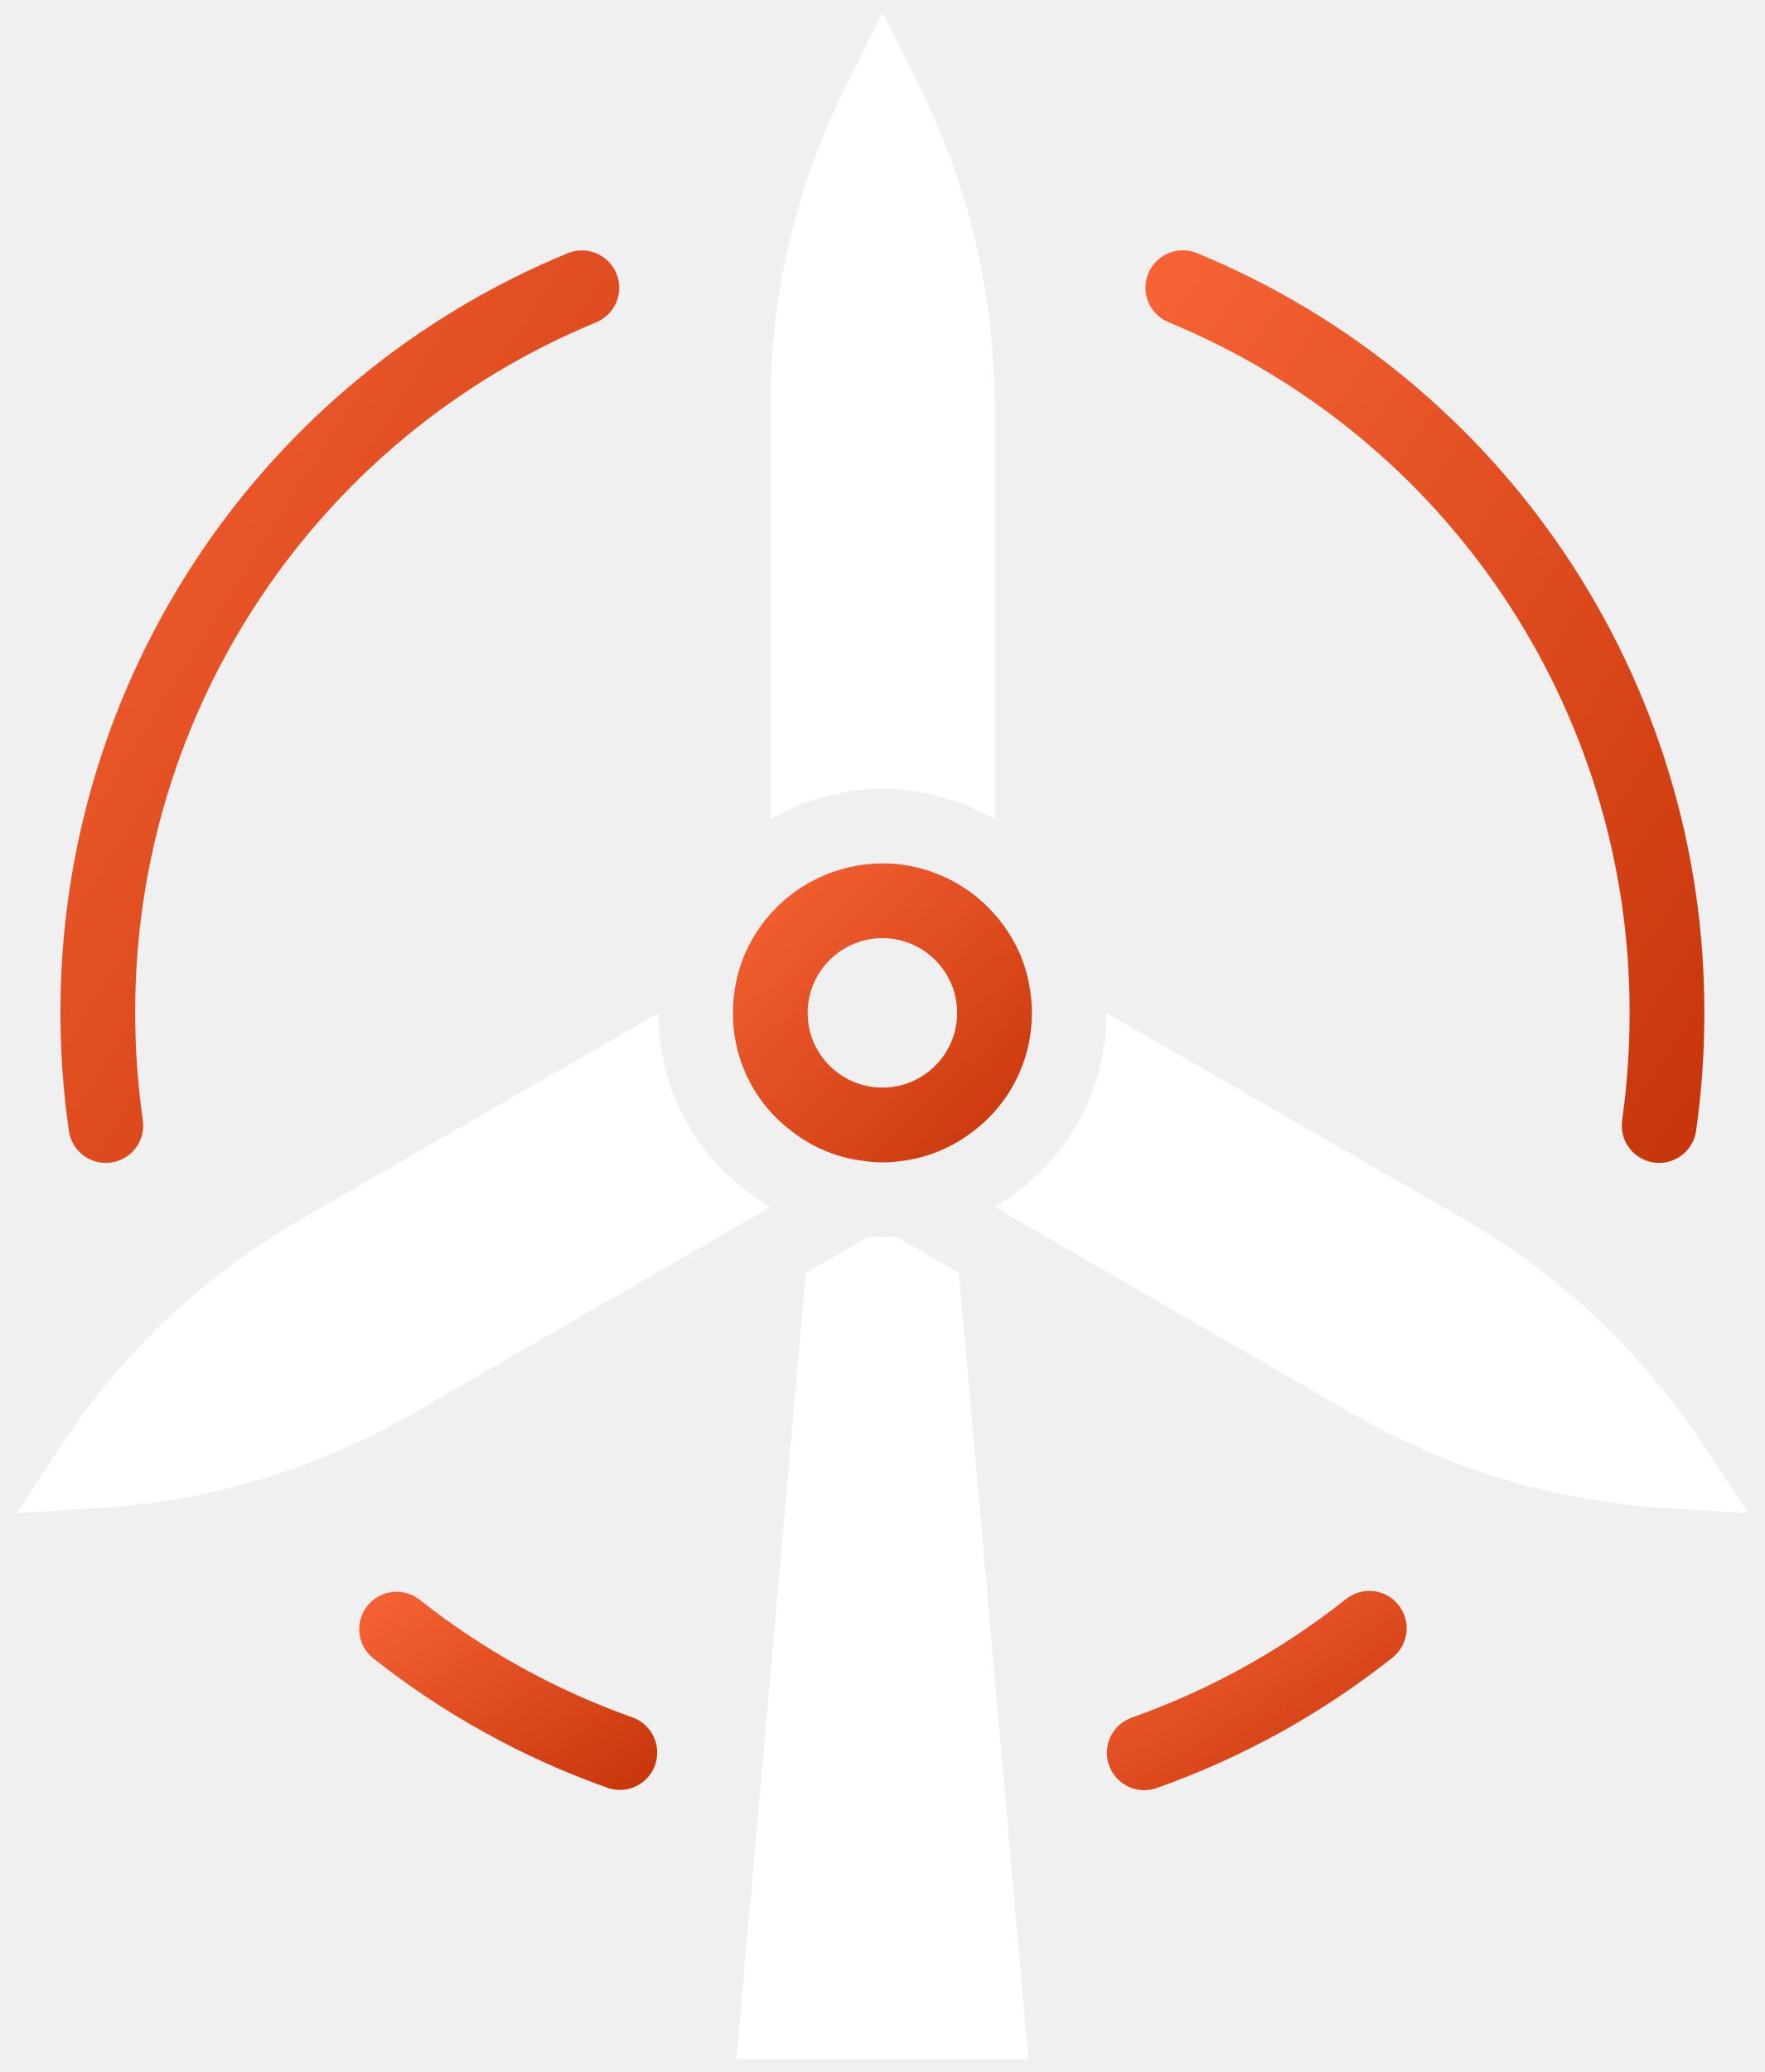
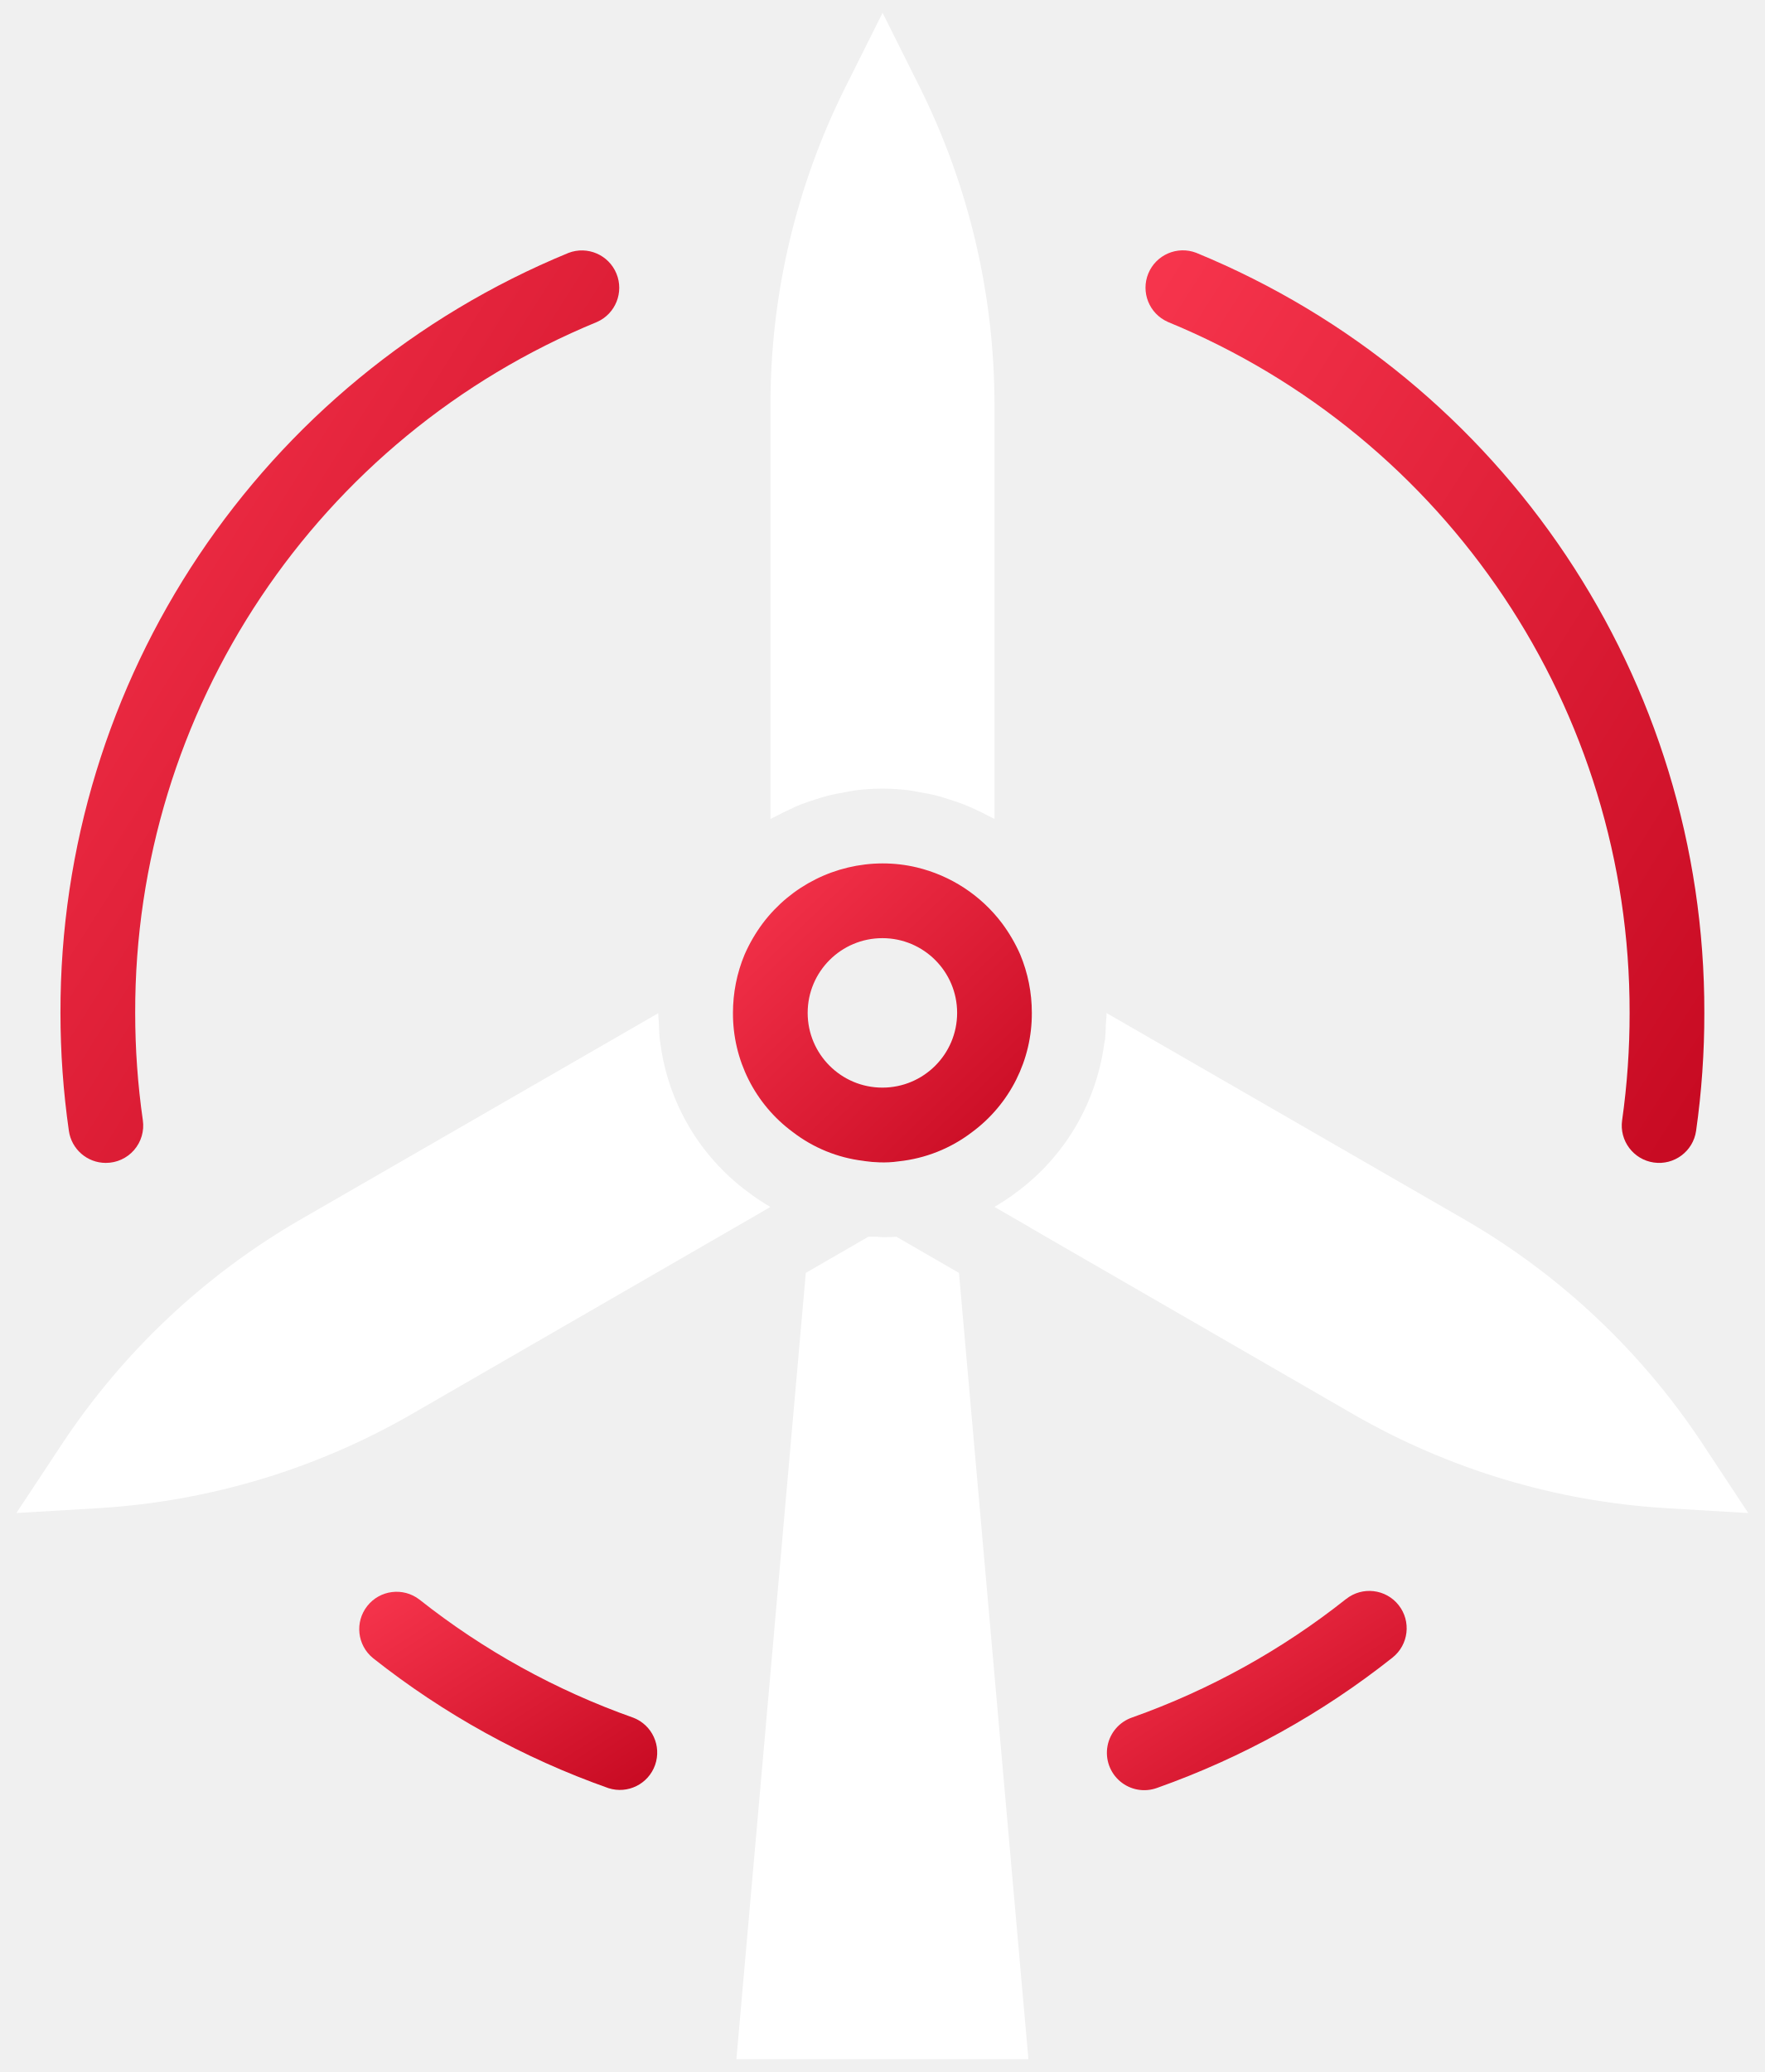
<svg xmlns="http://www.w3.org/2000/svg" width="69" height="81" viewBox="0 0 69 81" fill="none">
  <path d="M35.045 48.346C34.871 48.363 34.687 48.363 34.502 48.363C34.42 48.363 34.341 48.348 34.259 48.345C34.177 48.342 34.057 48.352 33.958 48.345L31.507 49.761L28.793 80.5H40.211L37.496 49.761L35.045 48.346Z" fill="white" />
  <path d="M29.112 37.32C28.812 38.041 28.659 38.815 28.659 39.596C28.65 41.432 29.518 43.163 30.996 44.253C31.797 44.87 32.749 45.259 33.752 45.38L33.82 45.391C34.005 45.418 34.192 45.434 34.379 45.439C34.632 45.449 34.886 45.437 35.136 45.4C36.177 45.291 37.168 44.898 38.001 44.263C39.483 43.171 40.354 41.437 40.345 39.596C40.346 38.812 40.191 38.034 39.889 37.31C39.698 36.878 39.459 36.468 39.177 36.09C38.353 34.999 37.175 34.228 35.846 33.909C35.406 33.804 34.954 33.752 34.502 33.753C32.665 33.759 30.935 34.624 29.827 36.09C29.543 36.471 29.303 36.884 29.112 37.32ZM34.502 36.675C36.115 36.675 37.424 37.983 37.424 39.596C37.424 41.21 36.115 42.518 34.502 42.518C32.889 42.518 31.58 41.21 31.58 39.596C31.58 37.983 32.889 36.675 34.502 36.675Z" fill="url(#paint0_linear_571_179)" />
  <path d="M40.272 47.987L52.922 55.291C56.643 57.434 60.808 58.688 65.093 58.955L68.357 59.148L66.559 56.426C64.189 52.841 61.021 49.853 57.303 47.697L43.267 39.603C43.267 39.75 43.247 39.896 43.24 40.041C43.232 40.238 43.229 40.436 43.207 40.626C43.2 40.689 43.182 40.751 43.173 40.815C42.862 43.123 41.631 45.208 39.761 46.597C39.481 46.808 39.187 47.004 38.884 47.181L40.275 47.983L40.272 47.987Z" fill="white" />
  <path d="M25.797 40.633C25.775 40.44 25.773 40.243 25.763 40.049C25.763 39.903 25.737 39.757 25.737 39.61L11.697 47.705C7.984 49.862 4.818 52.844 2.443 56.422L0.641 59.147L3.899 58.955C8.187 58.688 12.355 57.435 16.08 55.292L28.731 47.988L29.574 47.503L30.119 47.182C29.81 47.002 29.512 46.803 29.228 46.586C27.367 45.204 26.141 43.131 25.827 40.834C25.823 40.764 25.805 40.7 25.797 40.633Z" fill="white" />
  <path d="M31.317 31.447C31.52 31.368 31.726 31.301 31.935 31.235C32.071 31.195 32.207 31.148 32.345 31.113C32.579 31.053 32.816 31.009 33.054 30.967C33.173 30.946 33.291 30.919 33.41 30.902C34.134 30.805 34.868 30.805 35.593 30.902C35.713 30.919 35.83 30.946 35.947 30.967C36.187 31.006 36.424 31.05 36.659 31.113C36.796 31.148 36.93 31.193 37.065 31.235C37.276 31.3 37.483 31.368 37.688 31.449C37.833 31.503 37.962 31.564 38.099 31.626C38.294 31.713 38.484 31.807 38.672 31.909C38.741 31.947 38.818 31.974 38.884 32.014V15.786C38.878 11.495 37.88 7.263 35.97 3.422L34.509 0.5L33.048 3.422C31.128 7.266 30.128 11.504 30.126 15.801V32.016C30.196 31.974 30.273 31.947 30.343 31.907C30.528 31.808 30.717 31.716 30.908 31.628C31.038 31.563 31.177 31.503 31.317 31.447Z" fill="white" />
  <path d="M4.137 45.461C4.562 45.462 4.965 45.278 5.243 44.958C5.521 44.637 5.646 44.212 5.585 43.792C5.385 42.402 5.286 41 5.286 39.597C5.261 27.761 12.398 17.087 23.344 12.586C24.068 12.265 24.404 11.425 24.102 10.694C23.8 9.961 22.969 9.604 22.23 9.886C10.188 14.836 2.338 26.578 2.364 39.597C2.364 41.139 2.474 42.681 2.693 44.208C2.796 44.927 3.411 45.461 4.137 45.461Z" fill="url(#paint1_linear_571_179)" />
  <path d="M24.758 67.148C21.736 66.079 18.911 64.519 16.398 62.53C15.764 62.042 14.856 62.155 14.361 62.782C13.865 63.409 13.966 64.318 14.587 64.822C17.354 67.011 20.463 68.728 23.79 69.903C24.542 70.145 25.351 69.744 25.614 68.999C25.877 68.253 25.5 67.434 24.762 67.149L24.758 67.148Z" fill="url(#paint2_linear_571_179)" />
  <path d="M52.632 62.509C50.119 64.503 47.292 66.067 44.269 67.14C43.771 67.31 43.403 67.734 43.305 68.251C43.208 68.768 43.395 69.297 43.797 69.637C44.198 69.977 44.751 70.075 45.245 69.893C48.572 68.714 51.682 66.993 54.447 64.8C55.08 64.298 55.187 63.38 54.686 62.747C54.185 62.115 53.266 62.008 52.634 62.509H52.632Z" fill="url(#paint3_linear_571_179)" />
  <path d="M45.655 12.582C56.604 17.083 63.742 27.758 63.718 39.596C63.72 41 63.623 42.401 63.426 43.792C63.311 44.59 63.865 45.331 64.664 45.446C65.463 45.561 66.203 45.006 66.318 44.208C66.535 42.68 66.642 41.139 66.64 39.596C66.667 26.576 58.815 14.833 46.773 9.883C46.033 9.6 45.203 9.958 44.9 10.69C44.599 11.422 44.934 12.261 45.658 12.582H45.655Z" fill="url(#paint4_linear_571_179)" />
  <defs>
    <linearGradient id="paint0_linear_571_179" x1="29.17" y1="33.899" x2="39.849" y2="44.964" gradientUnits="userSpaceOnUse">
-       <stop stop-color="#F66234" />
-       <stop offset="1" stop-color="#C8370B" />
+       <stop stop-color="#f6344c" />
+       <stop offset="1" stop-color="#c80b23" />
    </linearGradient>
    <linearGradient id="paint1_linear_571_179" x1="3.32" y1="10.236" x2="32.827" y2="28.968" gradientUnits="userSpaceOnUse">
-       <stop stop-color="#F66234" />
-       <stop offset="1" stop-color="#C8370B" />
+       <stop stop-color="#f6344c" />
+       <stop offset="1" stop-color="#c80b23" />
    </linearGradient>
    <linearGradient id="paint2_linear_571_179" x1="14.556" y1="62.324" x2="20.992" y2="72.357" gradientUnits="userSpaceOnUse">
-       <stop stop-color="#F66234" />
-       <stop offset="1" stop-color="#C8370B" />
+       <stop stop-color="#f6344c" />
+       <stop offset="1" stop-color="#c80b23" />
    </linearGradient>
    <linearGradient id="paint3_linear_571_179" x1="43.792" y1="62.291" x2="50.264" y2="72.383" gradientUnits="userSpaceOnUse">
-       <stop stop-color="#F66234" />
-       <stop offset="1" stop-color="#C8370B" />
+       <stop stop-color="#f6344c" />
+       <stop offset="1" stop-color="#c80b23" />
    </linearGradient>
    <linearGradient id="paint4_linear_571_179" x1="45.745" y1="10.233" x2="75.255" y2="28.966" gradientUnits="userSpaceOnUse">
-       <stop stop-color="#F66234" />
-       <stop offset="1" stop-color="#C8370B" />
+       <stop stop-color="#f6344c" />
+       <stop offset="1" stop-color="#c80b23" />
    </linearGradient>
  </defs>
</svg>
